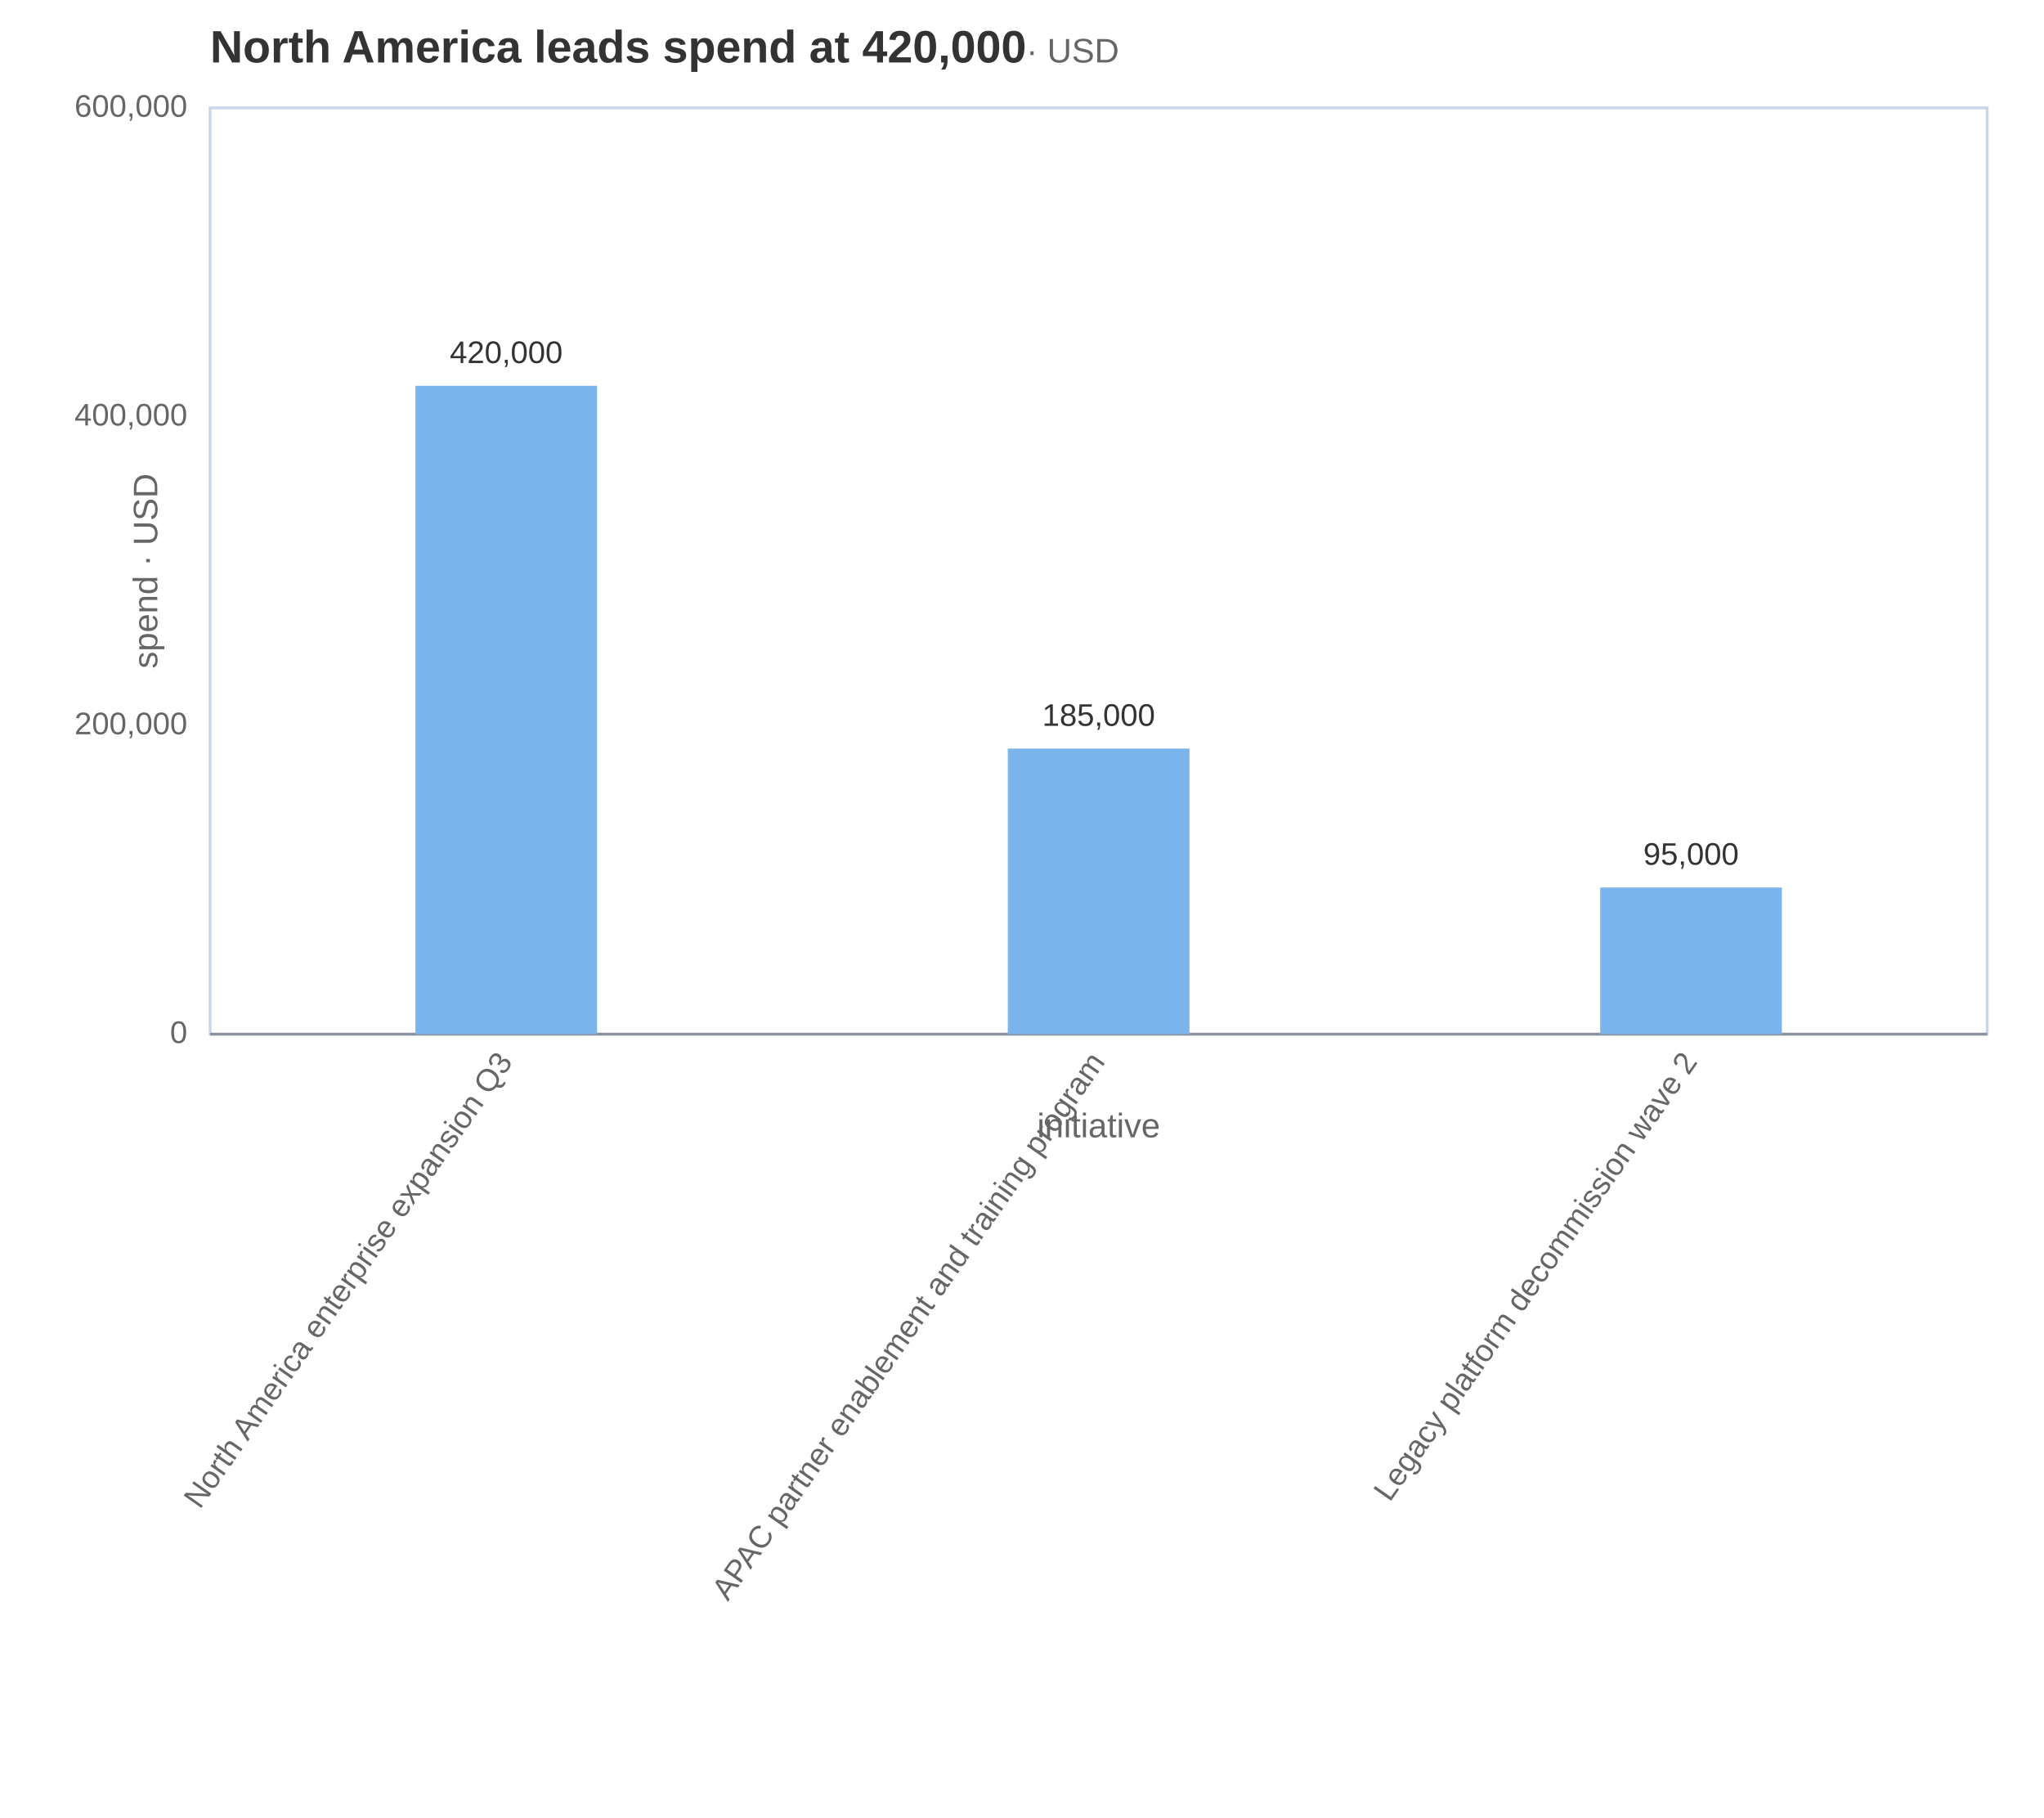
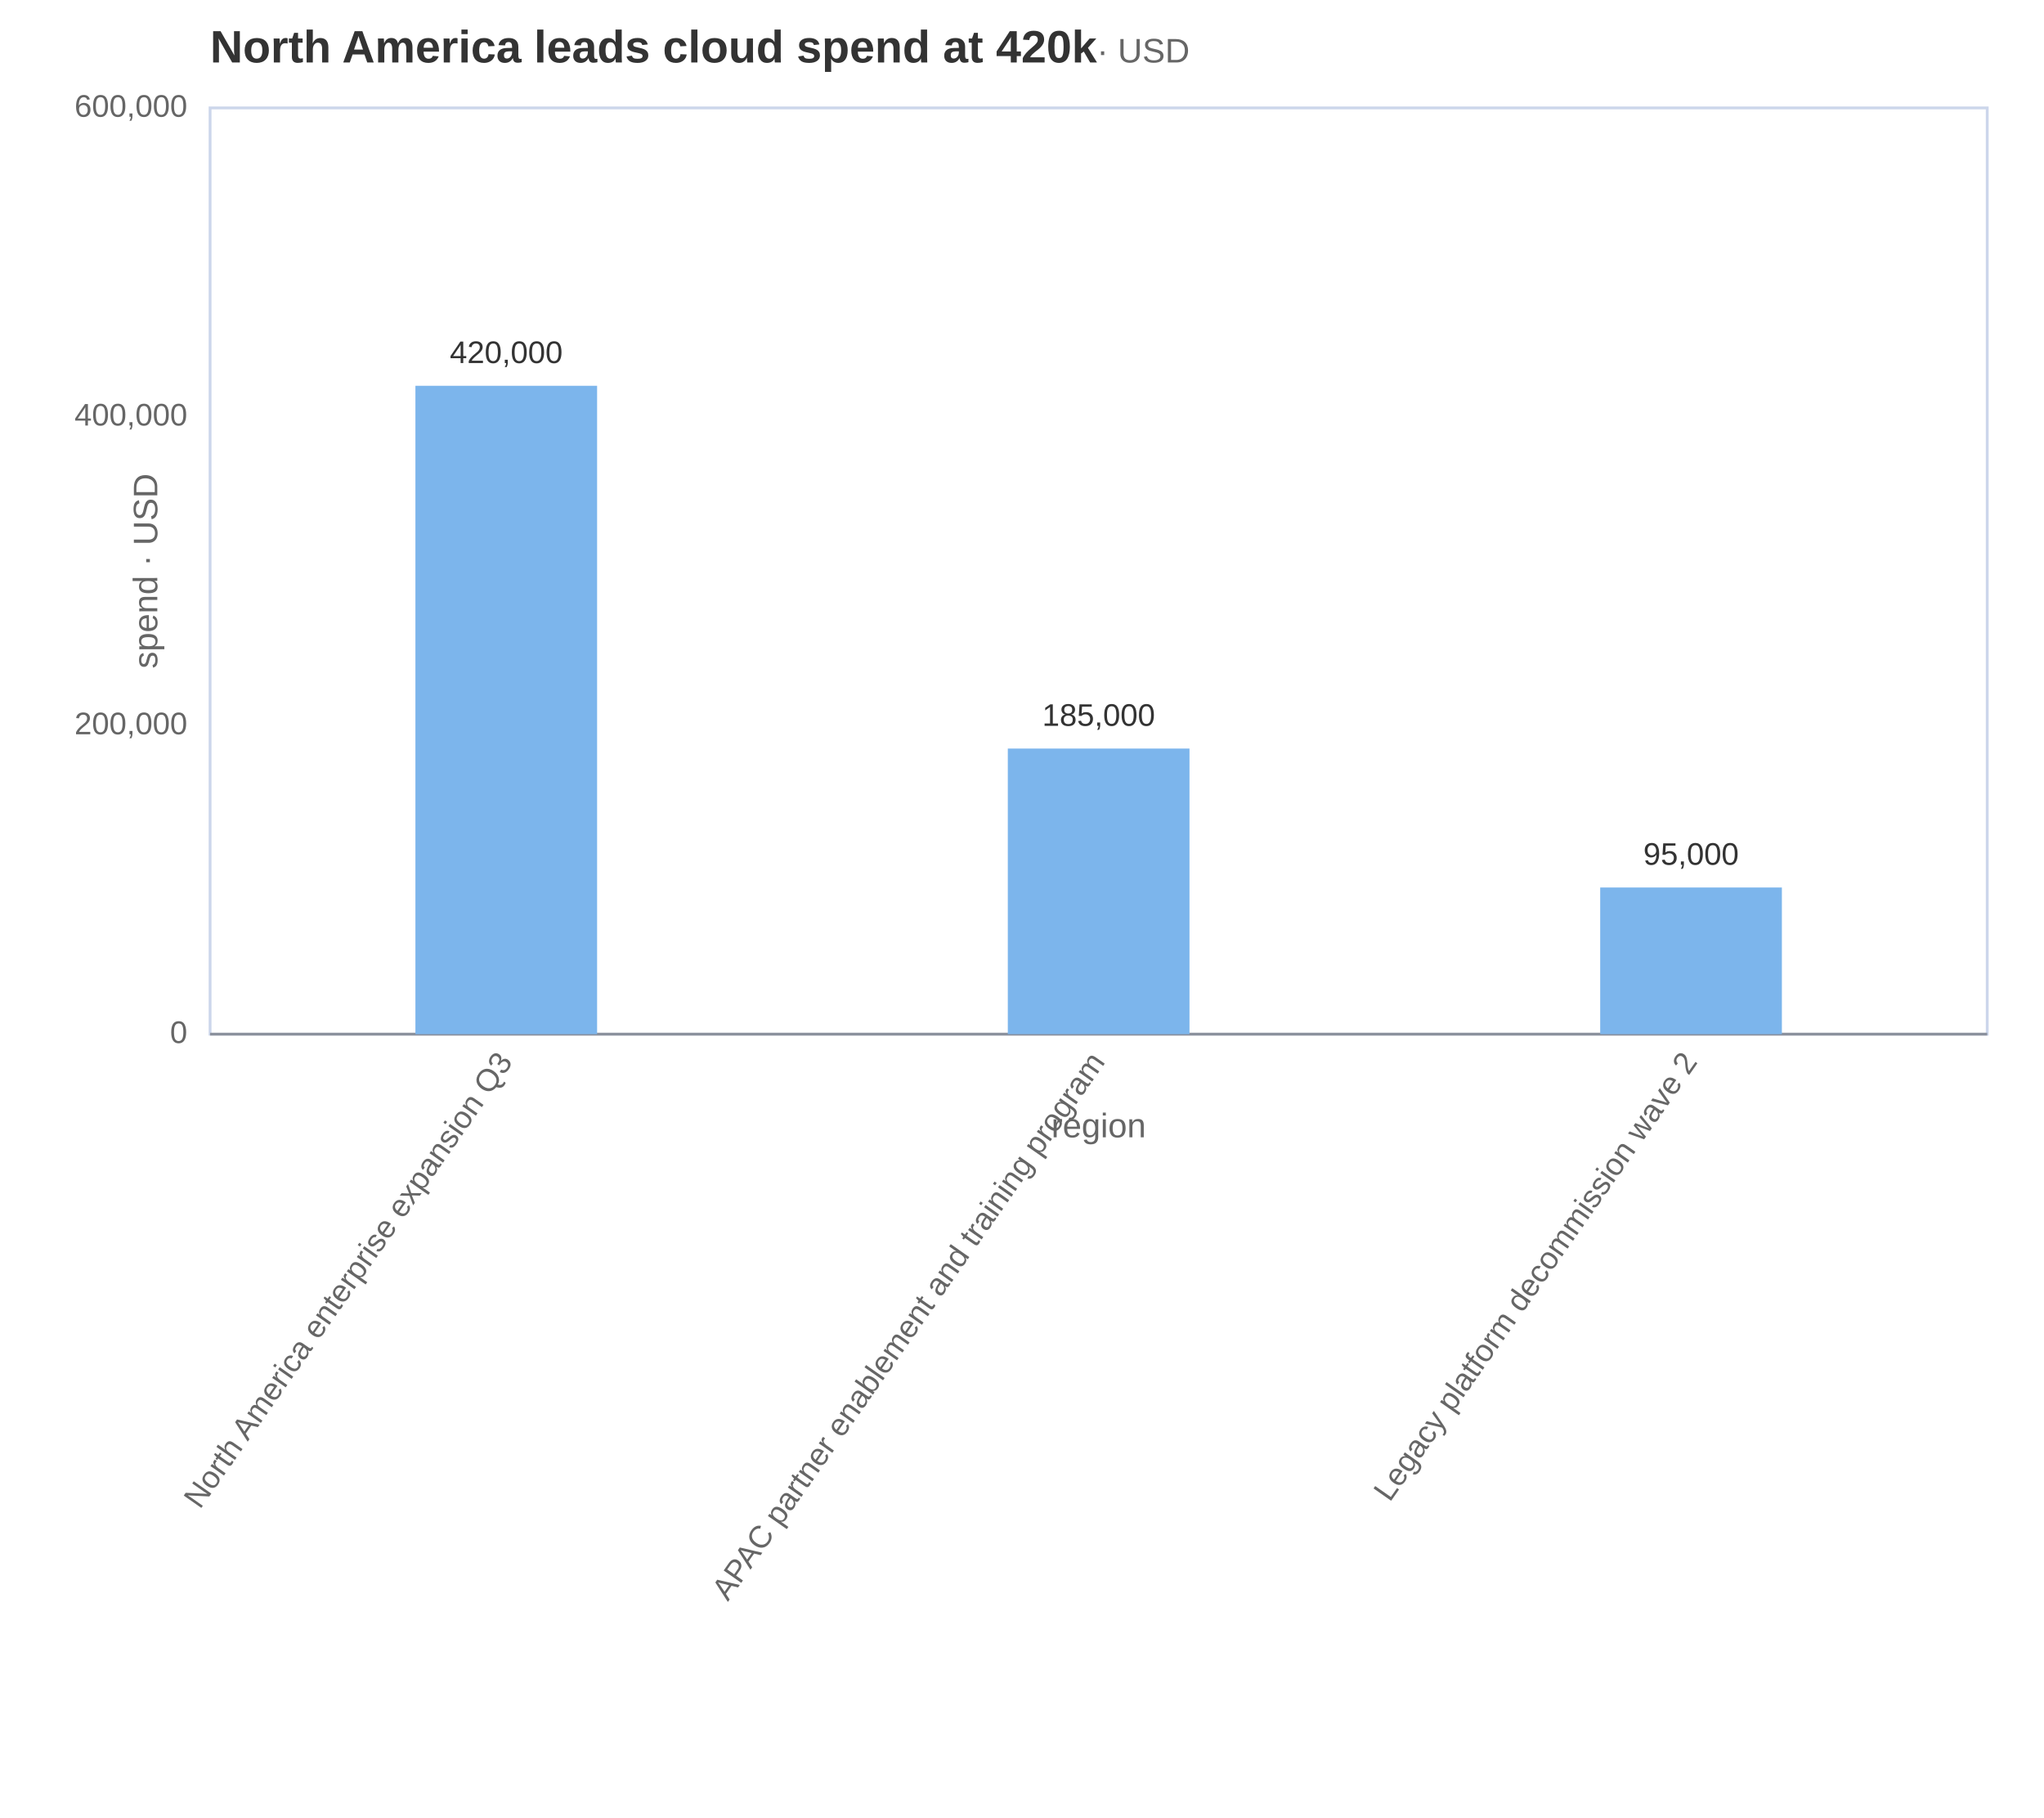
- <svg xmlns="http://www.w3.org/2000/svg" width="720" height="640" viewBox="0 0 720 640" role="img" aria-label="bar chart: North America leads spend at 420,000 (USD), 3 rows" aria-labelledby="mv-e9d00e87d5c9a6d2-title" aria-describedby="mv-e9d00e87d5c9a6d2-desc" data-markvis="2" data-chart-type="bar" data-id="mv-e9d00e87d5c9a6d2" font-family="Arial, Helvetica, &quot;Segoe UI&quot;, sans-serif" font-size="12">
-   <text x="74" y="22" text-anchor="start" font-size="16" font-weight="600" fill="#333333">North America leads spend at 420,000<tspan font-size="12" font-weight="400" fill="#666666"> · USD</tspan>
+ <svg xmlns="http://www.w3.org/2000/svg" width="720" height="640" viewBox="0 0 720 640" role="img" aria-label="bar chart: North America leads cloud spend at 420k (USD), 3 rows" aria-labelledby="mv-8e85d3644f53d3e4-title" aria-describedby="mv-8e85d3644f53d3e4-desc" data-markvis="2" data-chart-type="bar" data-id="mv-8e85d3644f53d3e4" font-family="Arial, Helvetica, &quot;Segoe UI&quot;, sans-serif" font-size="12">
+   <text x="74" y="22" text-anchor="start" font-size="16" font-weight="600" fill="#333333">North America leads cloud spend at 420k<tspan font-size="12" font-weight="400" fill="#666666"> · USD</tspan>
  </text>
  <rect x="74" y="38" width="626" height="326.19" fill="none" stroke="#ccd6eb" stroke-width="1" data-plot-border="1" />
  <path d="M74 364.19 L700 364.19" fill="none" stroke="#333333" stroke-opacity="0.42" stroke-width="1" />
  <g fill="#666666" font-size="11" font-weight="400">
    <text x="66" y="364.19" text-anchor="end" dominant-baseline="middle">0</text>
    <text x="66" y="255.46" text-anchor="end" dominant-baseline="middle">200,000</text>
    <text x="66" y="146.73" text-anchor="end" dominant-baseline="middle">400,000</text>
    <text x="66" y="38" text-anchor="end" dominant-baseline="middle">600,000</text>
    <text x="178.33" y="372.19" text-anchor="end" dominant-baseline="middle" font-size="11" transform="rotate(-55 178.33 372.19)" data-full-label="North America enterprise expansion Q3">North America enterprise expansion Q3</text>
    <text x="387" y="372.19" text-anchor="end" dominant-baseline="middle" font-size="11" transform="rotate(-55 387 372.19)" data-full-label="APAC partner enablement and training program">APAC partner enablement and training program</text>
    <text x="595.67" y="372.19" text-anchor="end" dominant-baseline="middle" font-size="11" transform="rotate(-55 595.67 372.19)" data-full-label="Legacy platform decommission wave 2">Legacy platform decommission wave 2</text>
  </g>
  <g fill="#666666" font-size="12" font-weight="400" data-axis-titles="1">
    <text x="52" y="201.09" text-anchor="middle" dominant-baseline="middle" transform="rotate(-90 52 201.09)" data-axis="y">spend · USD</text>
-     <text x="387" y="392.19" text-anchor="middle" dominant-baseline="hanging" data-axis="x">initiative</text>
+     <text x="387" y="392.19" text-anchor="middle" dominant-baseline="hanging" data-axis="x">region</text>
  </g>
  <g>
    <path d="M146.33 364.19 L210.33 364.19 L210.33 135.86 L146.33 135.86 Z" fill="#7cb5ec" data-x="North America enterprise expansion Q3" data-series="spend" data-y="420000" />
    <path d="M355 364.19 L419 364.19 L419 263.61 L355 263.61 Z" fill="#7cb5ec" data-x="APAC partner enablement and training program" data-series="spend" data-y="185000" />
    <path d="M563.67 364.19 L627.67 364.19 L627.67 312.54 L563.67 312.54 Z" fill="#7cb5ec" data-x="Legacy platform decommission wave 2" data-series="spend" data-y="95000" />
  </g>
  <g>
    <text x="178.33" y="127.86" text-anchor="middle" font-size="11" font-weight="500" fill="#333333" data-value-label="North America enterprise expansion Q3">420,000</text>
    <text x="387" y="255.61" text-anchor="middle" font-size="11" font-weight="500" fill="#333333" data-value-label="APAC partner enablement and training program">185,000</text>
    <text x="595.67" y="304.54" text-anchor="middle" font-size="11" font-weight="500" fill="#333333" data-value-label="Legacy platform decommission wave 2">95,000</text>
  </g>
</svg>
